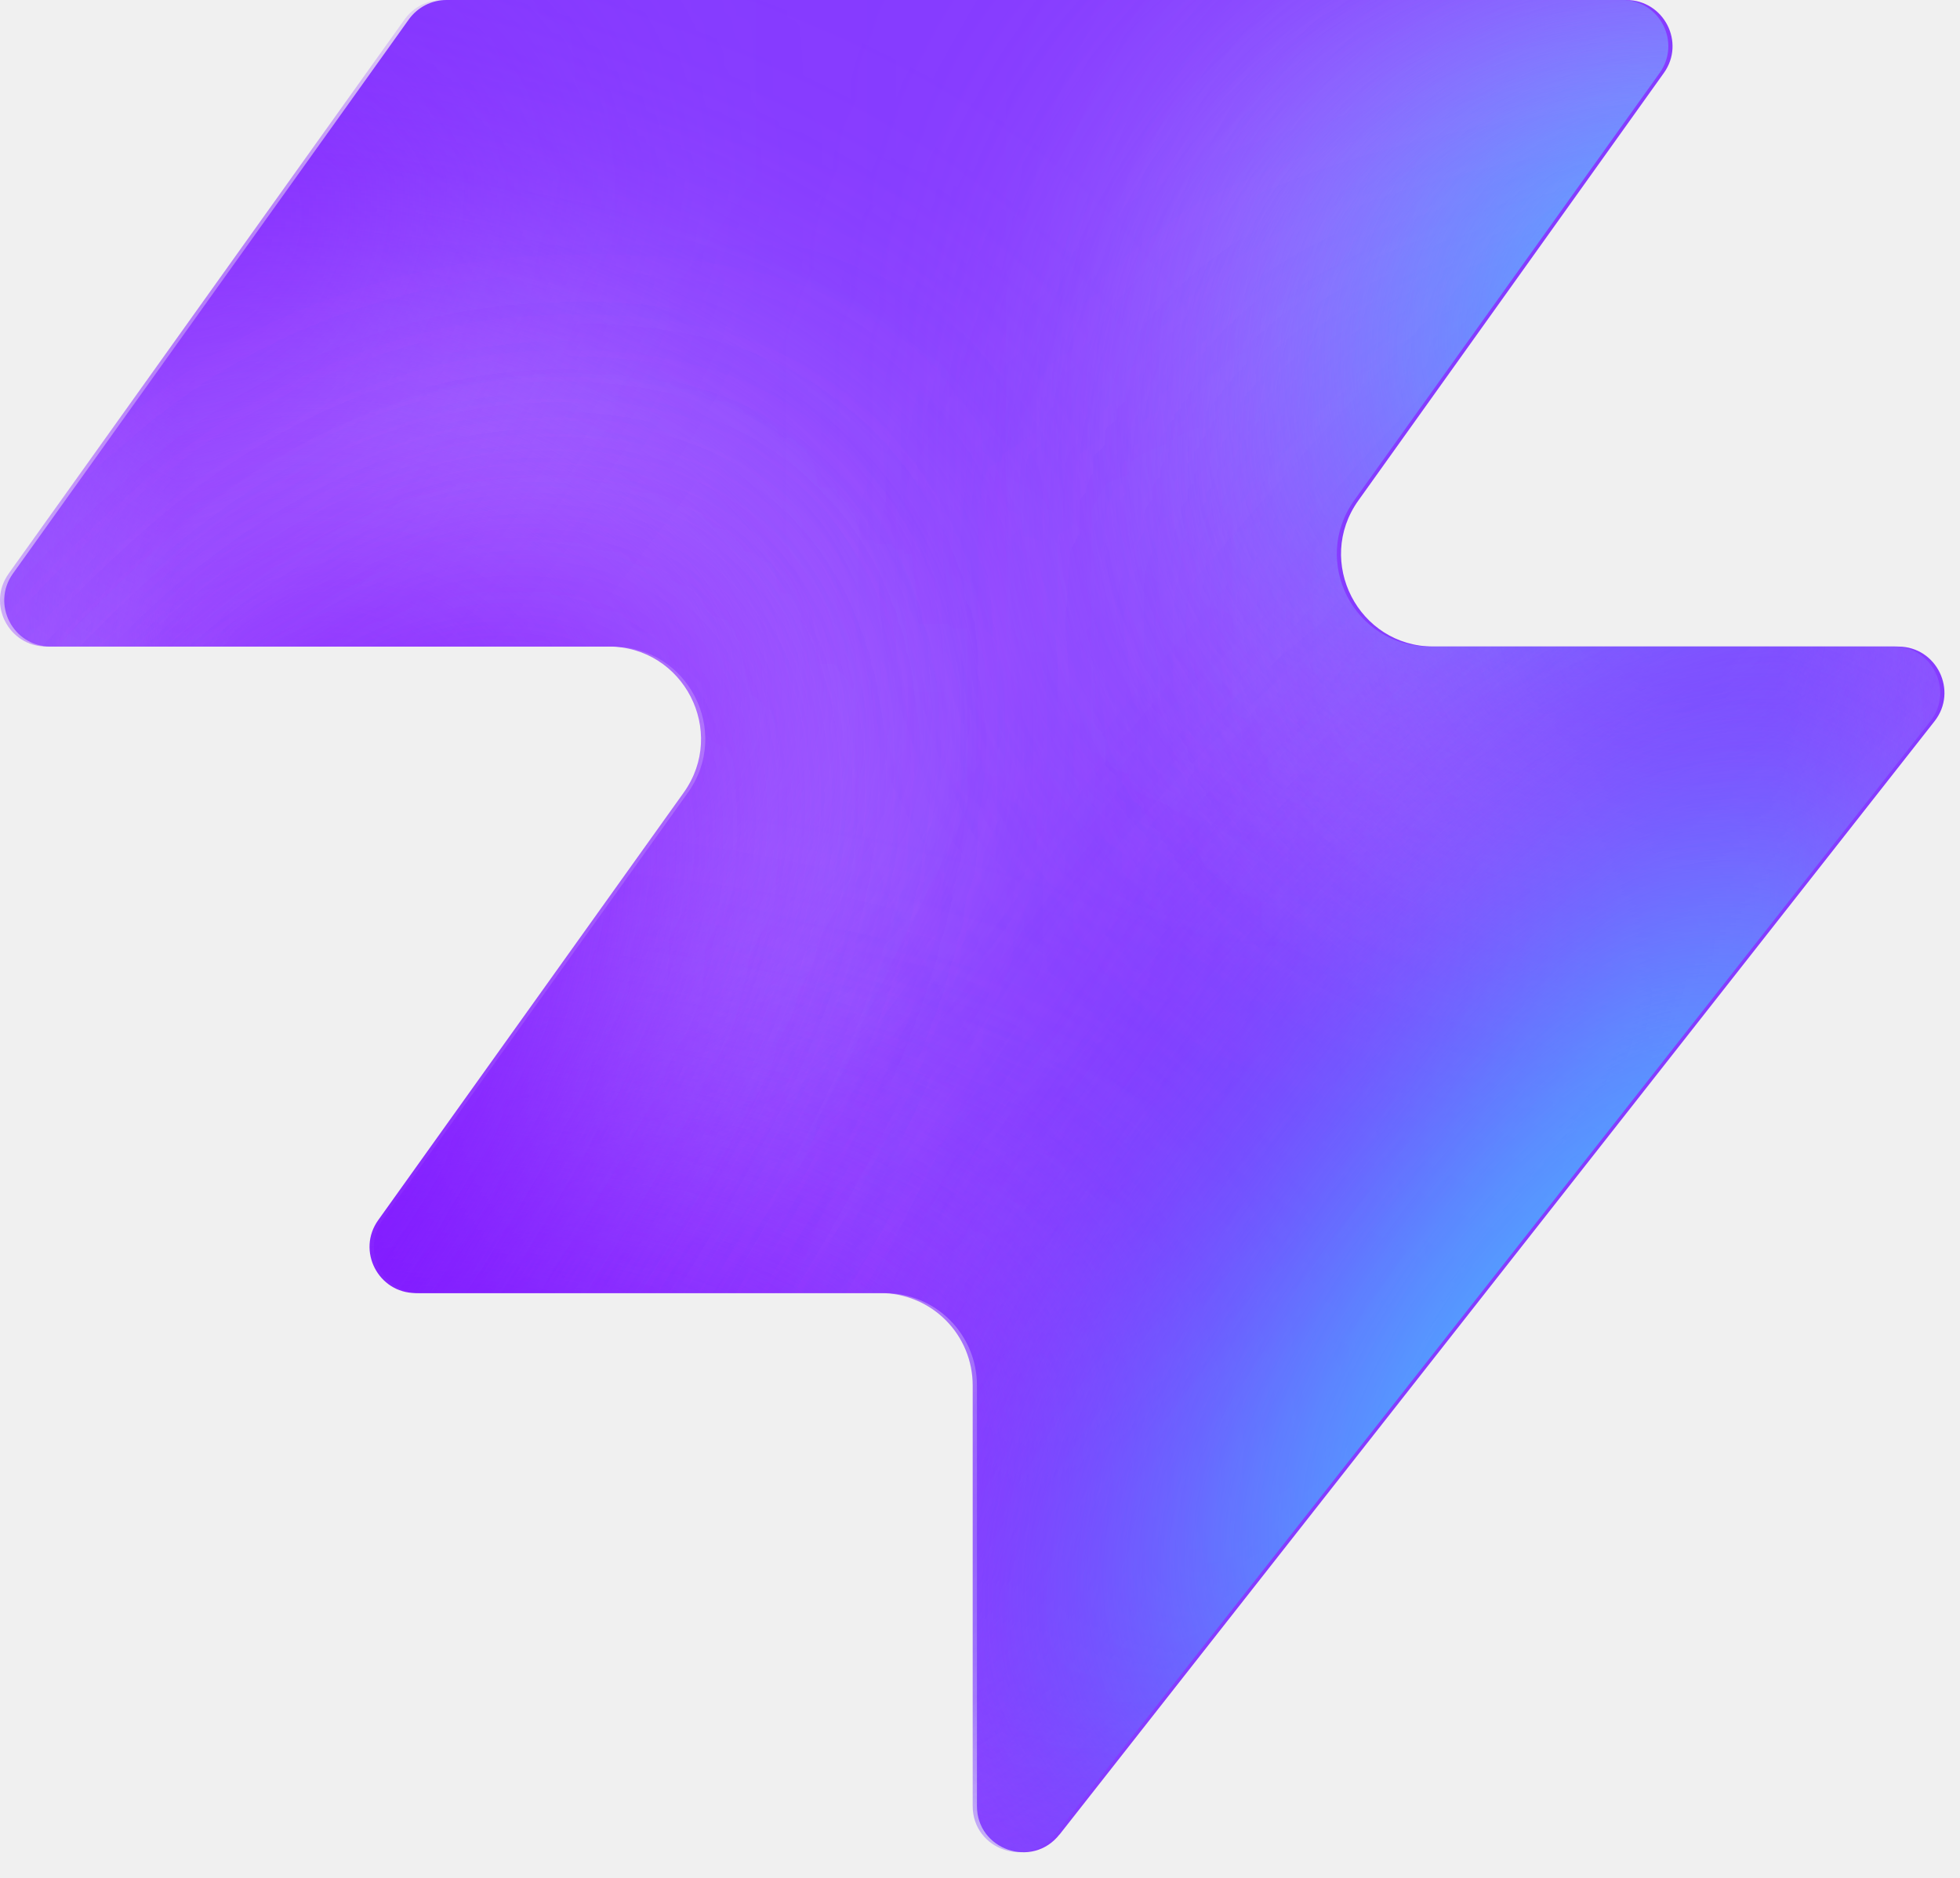
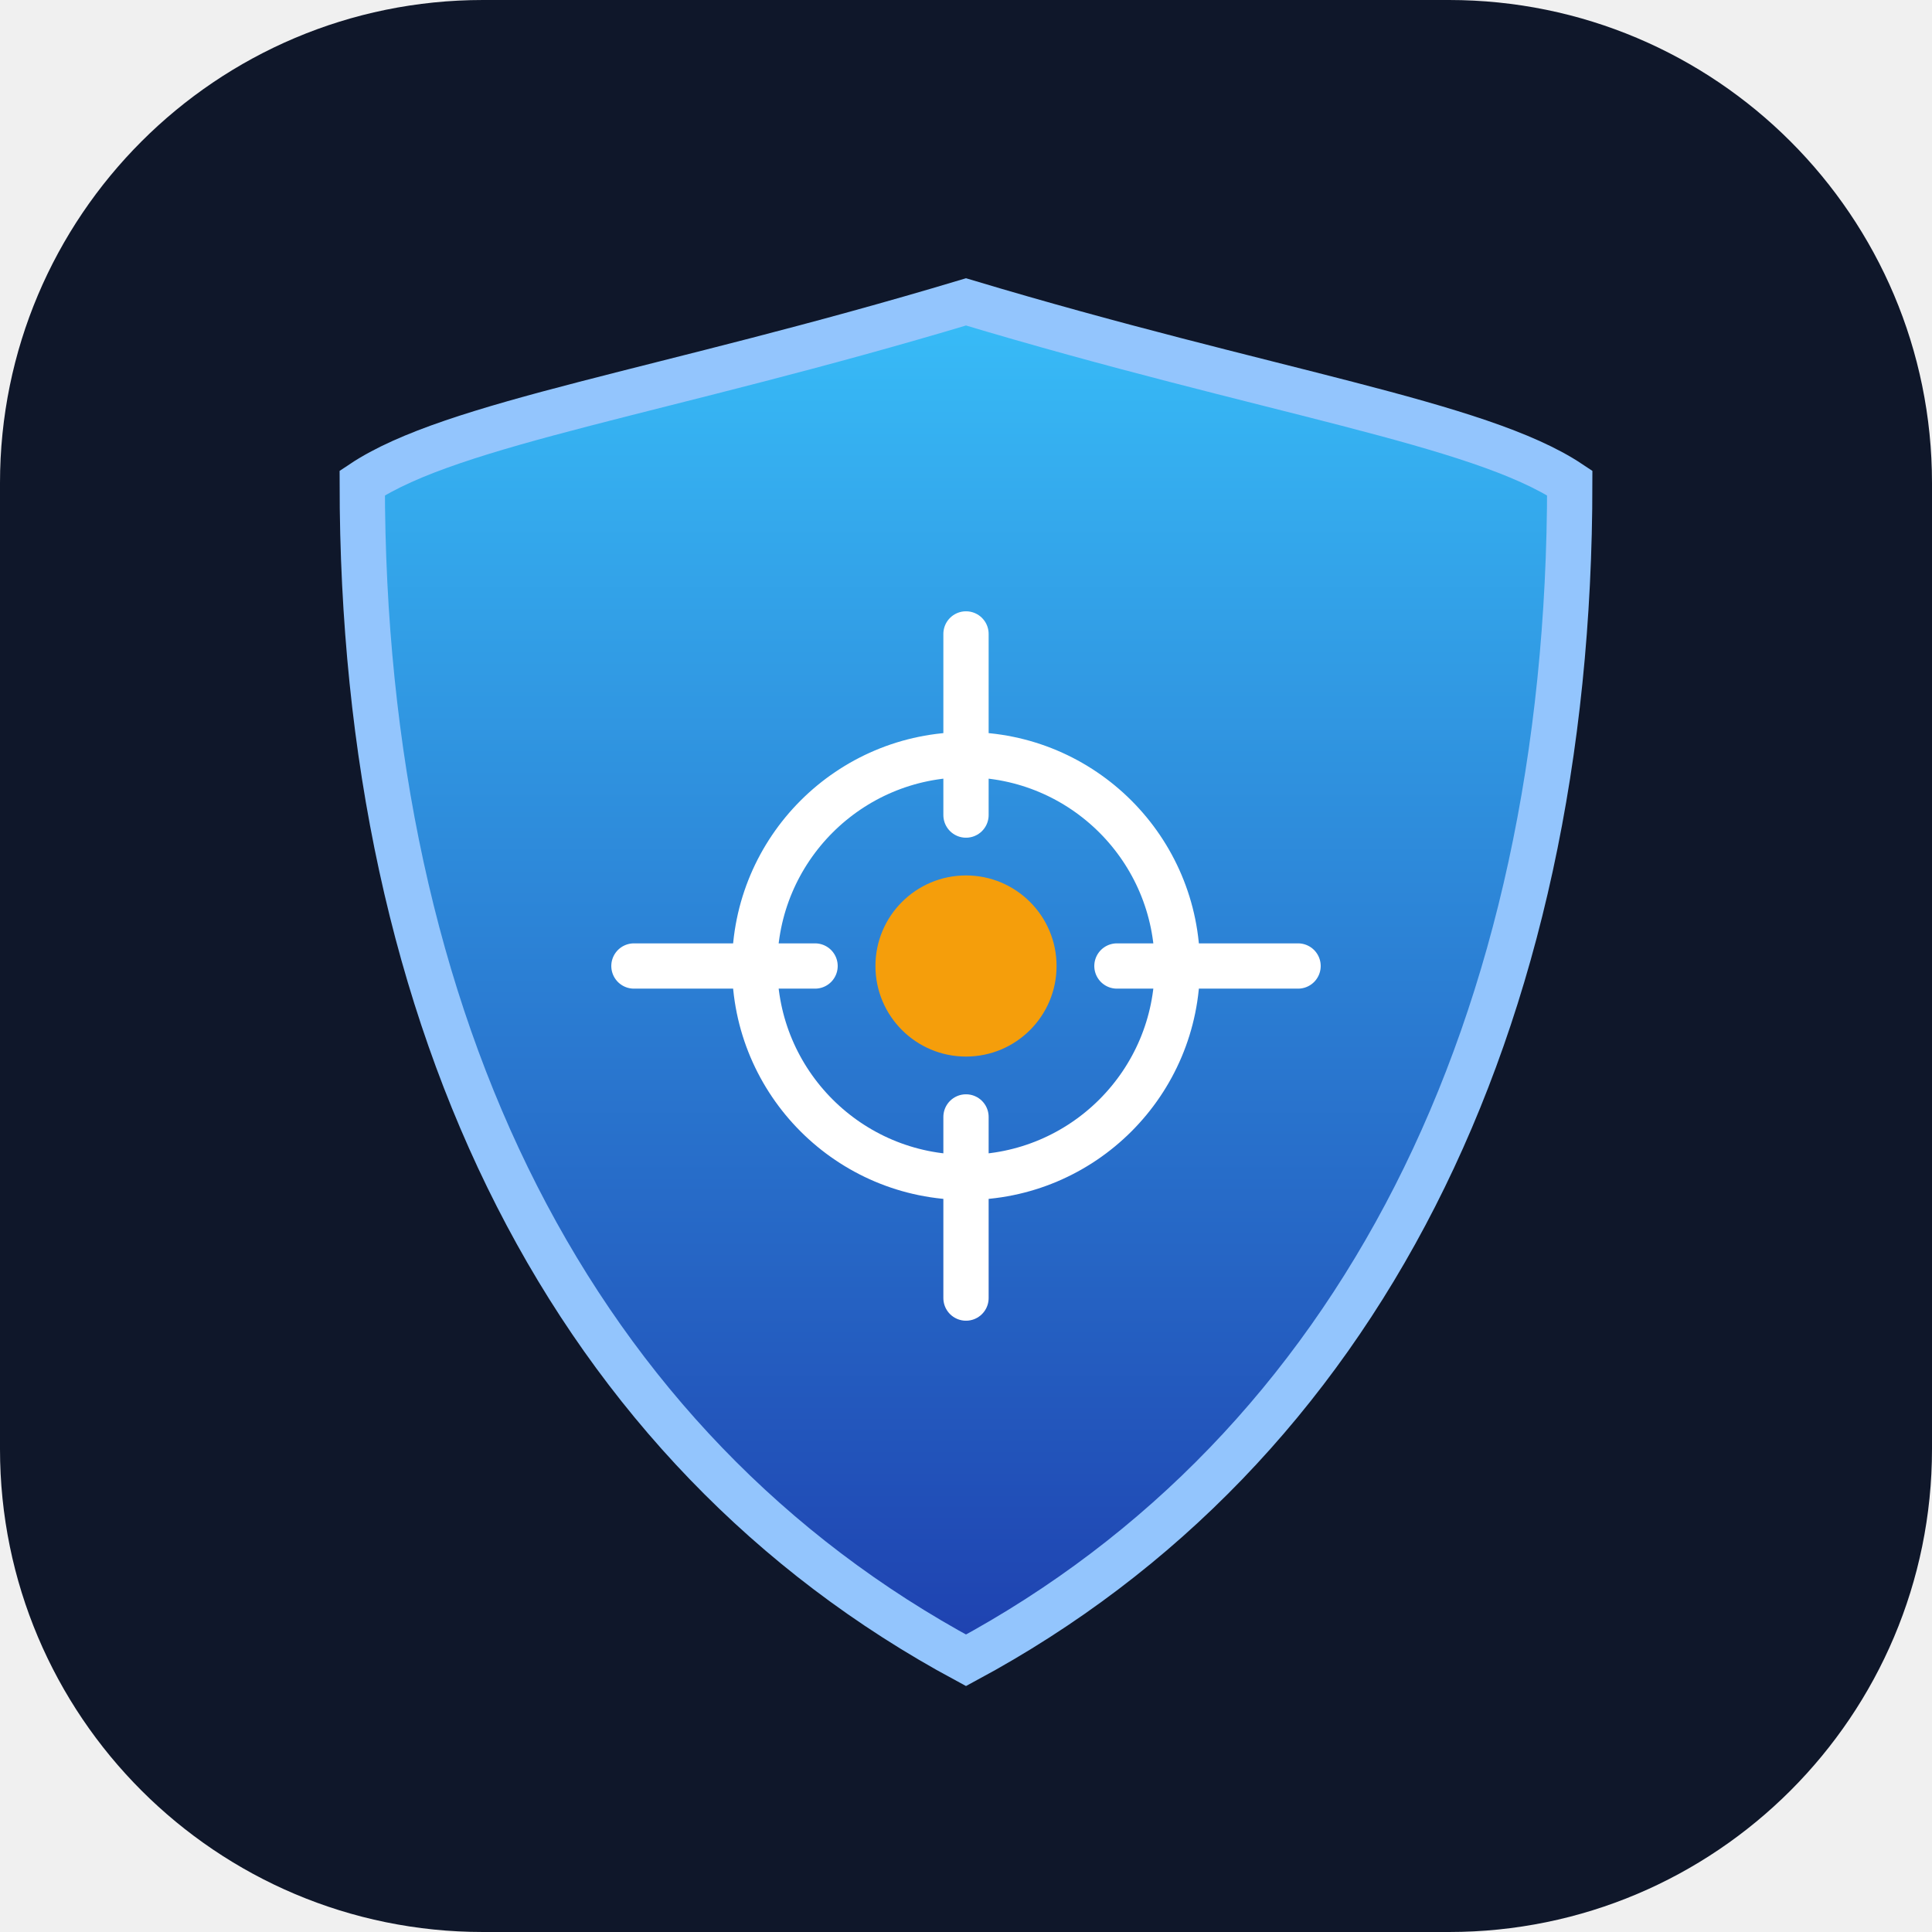
- <svg xmlns="http://www.w3.org/2000/svg" width="48" height="46" fill="none" viewBox="0 0 48 46">
-   <path fill="#863bff" d="M25.946 44.938c-.664.845-2.021.375-2.021-.698V33.937a2.26 2.26 0 0 0-2.262-2.262H10.287c-.92 0-1.456-1.04-.92-1.788l7.48-10.471c1.07-1.497 0-3.578-1.842-3.578H1.237c-.92 0-1.456-1.04-.92-1.788L10.013.474c.214-.297.556-.474.92-.474h28.894c.92 0 1.456 1.04.92 1.788l-7.48 10.471c-1.07 1.498 0 3.579 1.842 3.579h11.377c.943 0 1.473 1.088.89 1.83L25.947 44.94z" style="fill:#863bff;fill:color(display-p3 .525 .23 1);fill-opacity:1" />
-   <mask id="a" width="48" height="46" x="0" y="0" maskUnits="userSpaceOnUse" style="mask-type:alpha">
-     <path fill="#000" d="M25.842 44.938c-.664.844-2.021.375-2.021-.698V33.937a2.26 2.26 0 0 0-2.262-2.262H10.183c-.92 0-1.456-1.04-.92-1.788l7.48-10.471c1.07-1.498 0-3.579-1.842-3.579H1.133c-.92 0-1.456-1.04-.92-1.787L9.91.473c.214-.297.556-.474.92-.474h28.894c.92 0 1.456 1.04.92 1.788l-7.48 10.471c-1.07 1.498 0 3.578 1.842 3.578h11.377c.943 0 1.473 1.088.89 1.832L25.843 44.94z" style="fill:#000;fill-opacity:1" />
-   </mask>
-   <g mask="url(#a)">
-     <g filter="url(#b)">
-       <ellipse cx="5.508" cy="14.704" fill="#ede6ff" rx="5.508" ry="14.704" style="fill:#ede6ff;fill:color(display-p3 .927 .903 1);fill-opacity:1" transform="matrix(.00324 1 1 -.00324 -4.47 31.516)" />
-     </g>
-     <g filter="url(#c)">
-       <ellipse cx="10.399" cy="29.851" fill="#ede6ff" rx="10.399" ry="29.851" style="fill:#ede6ff;fill:color(display-p3 .927 .903 1);fill-opacity:1" transform="matrix(.00324 1 1 -.00324 -39.328 7.883)" />
-     </g>
-     <g filter="url(#d)">
-       <ellipse cx="5.508" cy="30.487" fill="#7e14ff" rx="5.508" ry="30.487" style="fill:#7e14ff;fill:color(display-p3 .492 .077 1);fill-opacity:1" transform="rotate(89.814 -25.913 -14.639)scale(1 -1)" />
-     </g>
-     <g filter="url(#e)">
-       <ellipse cx="5.508" cy="30.599" fill="#7e14ff" rx="5.508" ry="30.599" style="fill:#7e14ff;fill:color(display-p3 .492 .077 1);fill-opacity:1" transform="rotate(89.814 -32.644 -3.334)scale(1 -1)" />
-     </g>
-     <g filter="url(#f)">
-       <ellipse cx="5.508" cy="30.599" fill="#7e14ff" rx="5.508" ry="30.599" style="fill:#7e14ff;fill:color(display-p3 .492 .077 1);fill-opacity:1" transform="matrix(.00324 1 1 -.00324 -34.34 30.47)" />
-     </g>
-     <g filter="url(#g)">
-       <ellipse cx="14.072" cy="22.078" fill="#ede6ff" rx="14.072" ry="22.078" style="fill:#ede6ff;fill:color(display-p3 .927 .903 1);fill-opacity:1" transform="rotate(93.35 24.506 48.493)scale(-1 1)" />
-     </g>
-     <g filter="url(#h)">
-       <ellipse cx="3.47" cy="21.501" fill="#7e14ff" rx="3.47" ry="21.501" style="fill:#7e14ff;fill:color(display-p3 .492 .077 1);fill-opacity:1" transform="rotate(89.009 28.708 47.59)scale(-1 1)" />
-     </g>
-     <g filter="url(#i)">
-       <ellipse cx="3.47" cy="21.501" fill="#7e14ff" rx="3.47" ry="21.501" style="fill:#7e14ff;fill:color(display-p3 .492 .077 1);fill-opacity:1" transform="rotate(89.009 28.708 47.59)scale(-1 1)" />
-     </g>
-     <g filter="url(#j)">
-       <ellipse cx=".387" cy="8.972" fill="#7e14ff" rx="4.407" ry="29.108" style="fill:#7e14ff;fill:color(display-p3 .492 .077 1);fill-opacity:1" transform="rotate(39.51 .387 8.972)" />
-     </g>
-     <g filter="url(#k)">
-       <ellipse cx="47.523" cy="-6.092" fill="#7e14ff" rx="4.407" ry="29.108" style="fill:#7e14ff;fill:color(display-p3 .492 .077 1);fill-opacity:1" transform="rotate(37.892 47.523 -6.092)" />
-     </g>
-     <g filter="url(#l)">
-       <ellipse cx="41.412" cy="6.333" fill="#47bfff" rx="5.971" ry="9.665" style="fill:#47bfff;fill:color(display-p3 .28 .748 1);fill-opacity:1" transform="rotate(37.892 41.412 6.333)" />
-     </g>
-     <g filter="url(#m)">
-       <ellipse cx="-1.879" cy="38.332" fill="#7e14ff" rx="4.407" ry="29.108" style="fill:#7e14ff;fill:color(display-p3 .492 .077 1);fill-opacity:1" transform="rotate(37.892 -1.88 38.332)" />
-     </g>
-     <g filter="url(#n)">
-       <ellipse cx="-1.879" cy="38.332" fill="#7e14ff" rx="4.407" ry="29.108" style="fill:#7e14ff;fill:color(display-p3 .492 .077 1);fill-opacity:1" transform="rotate(37.892 -1.88 38.332)" />
-     </g>
-     <g filter="url(#o)">
-       <ellipse cx="35.651" cy="29.907" fill="#7e14ff" rx="4.407" ry="29.108" style="fill:#7e14ff;fill:color(display-p3 .492 .077 1);fill-opacity:1" transform="rotate(37.892 35.651 29.907)" />
-     </g>
-     <g filter="url(#p)">
-       <ellipse cx="38.418" cy="32.4" fill="#47bfff" rx="5.971" ry="15.297" style="fill:#47bfff;fill:color(display-p3 .28 .748 1);fill-opacity:1" transform="rotate(37.892 38.418 32.4)" />
-     </g>
-   </g>
+ <svg xmlns="http://www.w3.org/2000/svg" viewBox="0 0 64 64" width="100%" height="100%">
  <defs>
-     <filter id="b" width="60.045" height="41.654" x="-19.77" y="16.149" color-interpolation-filters="sRGB" filterUnits="userSpaceOnUse">
-       <feFlood flood-opacity="0" result="BackgroundImageFix" />
-       <feBlend in="SourceGraphic" in2="BackgroundImageFix" result="shape" />
-       <feGaussianBlur result="effect1_foregroundBlur_2002_17158" stdDeviation="7.659" />
-     </filter>
-     <filter id="c" width="90.34" height="51.437" x="-54.613" y="-7.533" color-interpolation-filters="sRGB" filterUnits="userSpaceOnUse">
-       <feFlood flood-opacity="0" result="BackgroundImageFix" />
-       <feBlend in="SourceGraphic" in2="BackgroundImageFix" result="shape" />
-       <feGaussianBlur result="effect1_foregroundBlur_2002_17158" stdDeviation="7.659" />
-     </filter>
-     <filter id="d" width="79.355" height="29.4" x="-49.64" y="2.03" color-interpolation-filters="sRGB" filterUnits="userSpaceOnUse">
-       <feFlood flood-opacity="0" result="BackgroundImageFix" />
-       <feBlend in="SourceGraphic" in2="BackgroundImageFix" result="shape" />
-       <feGaussianBlur result="effect1_foregroundBlur_2002_17158" stdDeviation="4.596" />
-     </filter>
-     <filter id="e" width="79.579" height="29.4" x="-45.045" y="20.029" color-interpolation-filters="sRGB" filterUnits="userSpaceOnUse">
-       <feFlood flood-opacity="0" result="BackgroundImageFix" />
-       <feBlend in="SourceGraphic" in2="BackgroundImageFix" result="shape" />
-       <feGaussianBlur result="effect1_foregroundBlur_2002_17158" stdDeviation="4.596" />
-     </filter>
-     <filter id="f" width="79.579" height="29.4" x="-43.513" y="21.178" color-interpolation-filters="sRGB" filterUnits="userSpaceOnUse">
-       <feFlood flood-opacity="0" result="BackgroundImageFix" />
-       <feBlend in="SourceGraphic" in2="BackgroundImageFix" result="shape" />
-       <feGaussianBlur result="effect1_foregroundBlur_2002_17158" stdDeviation="4.596" />
-     </filter>
-     <filter id="g" width="74.749" height="58.852" x="15.756" y="-17.901" color-interpolation-filters="sRGB" filterUnits="userSpaceOnUse">
-       <feFlood flood-opacity="0" result="BackgroundImageFix" />
-       <feBlend in="SourceGraphic" in2="BackgroundImageFix" result="shape" />
-       <feGaussianBlur result="effect1_foregroundBlur_2002_17158" stdDeviation="7.659" />
-     </filter>
-     <filter id="h" width="61.377" height="25.362" x="23.548" y="2.284" color-interpolation-filters="sRGB" filterUnits="userSpaceOnUse">
-       <feFlood flood-opacity="0" result="BackgroundImageFix" />
-       <feBlend in="SourceGraphic" in2="BackgroundImageFix" result="shape" />
-       <feGaussianBlur result="effect1_foregroundBlur_2002_17158" stdDeviation="4.596" />
-     </filter>
-     <filter id="i" width="61.377" height="25.362" x="23.548" y="2.284" color-interpolation-filters="sRGB" filterUnits="userSpaceOnUse">
-       <feFlood flood-opacity="0" result="BackgroundImageFix" />
-       <feBlend in="SourceGraphic" in2="BackgroundImageFix" result="shape" />
-       <feGaussianBlur result="effect1_foregroundBlur_2002_17158" stdDeviation="4.596" />
-     </filter>
-     <filter id="j" width="56.045" height="63.649" x="-27.636" y="-22.853" color-interpolation-filters="sRGB" filterUnits="userSpaceOnUse">
-       <feFlood flood-opacity="0" result="BackgroundImageFix" />
-       <feBlend in="SourceGraphic" in2="BackgroundImageFix" result="shape" />
-       <feGaussianBlur result="effect1_foregroundBlur_2002_17158" stdDeviation="4.596" />
-     </filter>
-     <filter id="k" width="54.814" height="64.646" x="20.116" y="-38.415" color-interpolation-filters="sRGB" filterUnits="userSpaceOnUse">
-       <feFlood flood-opacity="0" result="BackgroundImageFix" />
-       <feBlend in="SourceGraphic" in2="BackgroundImageFix" result="shape" />
-       <feGaussianBlur result="effect1_foregroundBlur_2002_17158" stdDeviation="4.596" />
-     </filter>
-     <filter id="l" width="33.541" height="35.313" x="24.641" y="-11.323" color-interpolation-filters="sRGB" filterUnits="userSpaceOnUse">
-       <feFlood flood-opacity="0" result="BackgroundImageFix" />
-       <feBlend in="SourceGraphic" in2="BackgroundImageFix" result="shape" />
-       <feGaussianBlur result="effect1_foregroundBlur_2002_17158" stdDeviation="4.596" />
-     </filter>
-     <filter id="m" width="54.814" height="64.646" x="-29.286" y="6.009" color-interpolation-filters="sRGB" filterUnits="userSpaceOnUse">
-       <feFlood flood-opacity="0" result="BackgroundImageFix" />
-       <feBlend in="SourceGraphic" in2="BackgroundImageFix" result="shape" />
-       <feGaussianBlur result="effect1_foregroundBlur_2002_17158" stdDeviation="4.596" />
-     </filter>
-     <filter id="n" width="54.814" height="64.646" x="-29.286" y="6.009" color-interpolation-filters="sRGB" filterUnits="userSpaceOnUse">
-       <feFlood flood-opacity="0" result="BackgroundImageFix" />
-       <feBlend in="SourceGraphic" in2="BackgroundImageFix" result="shape" />
-       <feGaussianBlur result="effect1_foregroundBlur_2002_17158" stdDeviation="4.596" />
-     </filter>
-     <filter id="o" width="54.814" height="64.646" x="8.244" y="-2.416" color-interpolation-filters="sRGB" filterUnits="userSpaceOnUse">
-       <feFlood flood-opacity="0" result="BackgroundImageFix" />
-       <feBlend in="SourceGraphic" in2="BackgroundImageFix" result="shape" />
-       <feGaussianBlur result="effect1_foregroundBlur_2002_17158" stdDeviation="4.596" />
-     </filter>
-     <filter id="p" width="39.409" height="43.623" x="18.713" y="10.588" color-interpolation-filters="sRGB" filterUnits="userSpaceOnUse">
-       <feFlood flood-opacity="0" result="BackgroundImageFix" />
-       <feBlend in="SourceGraphic" in2="BackgroundImageFix" result="shape" />
-       <feGaussianBlur result="effect1_foregroundBlur_2002_17158" stdDeviation="4.596" />
-     </filter>
+     <linearGradient id="favShield" x1="0%" y1="0%" x2="0%" y2="100%">
+       <stop offset="0%" stop-color="#38BDF8" />
+       <stop offset="100%" stop-color="#1E40AF" />
+     </linearGradient>
  </defs>
+   <rect width="64" height="64" rx="16" fill="#0F172A" />
+   <path d="M 32 10             C 42 13, 49 14, 52 16            C 52 34, 45 48, 32 55            C 19 48, 12 34, 12 16            C 15 14, 22 13, 32 10 Z" fill="url(#favShield)" stroke="#93C5FD" stroke-width="1.5" />
+   <circle cx="32" cy="32" r="7" fill="none" stroke="#FFFFFF" stroke-width="1.5" />
+   <circle cx="32" cy="32" r="3" fill="#F59E0B" />
+   <line x1="32" y1="21" x2="32" y2="27" stroke="#FFFFFF" stroke-width="1.5" stroke-linecap="round" />
+   <line x1="32" y1="37" x2="32" y2="43" stroke="#FFFFFF" stroke-width="1.5" stroke-linecap="round" />
+   <line x1="21" y1="32" x2="27" y2="32" stroke="#FFFFFF" stroke-width="1.5" stroke-linecap="round" />
+   <line x1="37" y1="32" x2="43" y2="32" stroke="#FFFFFF" stroke-width="1.5" stroke-linecap="round" />
</svg>
